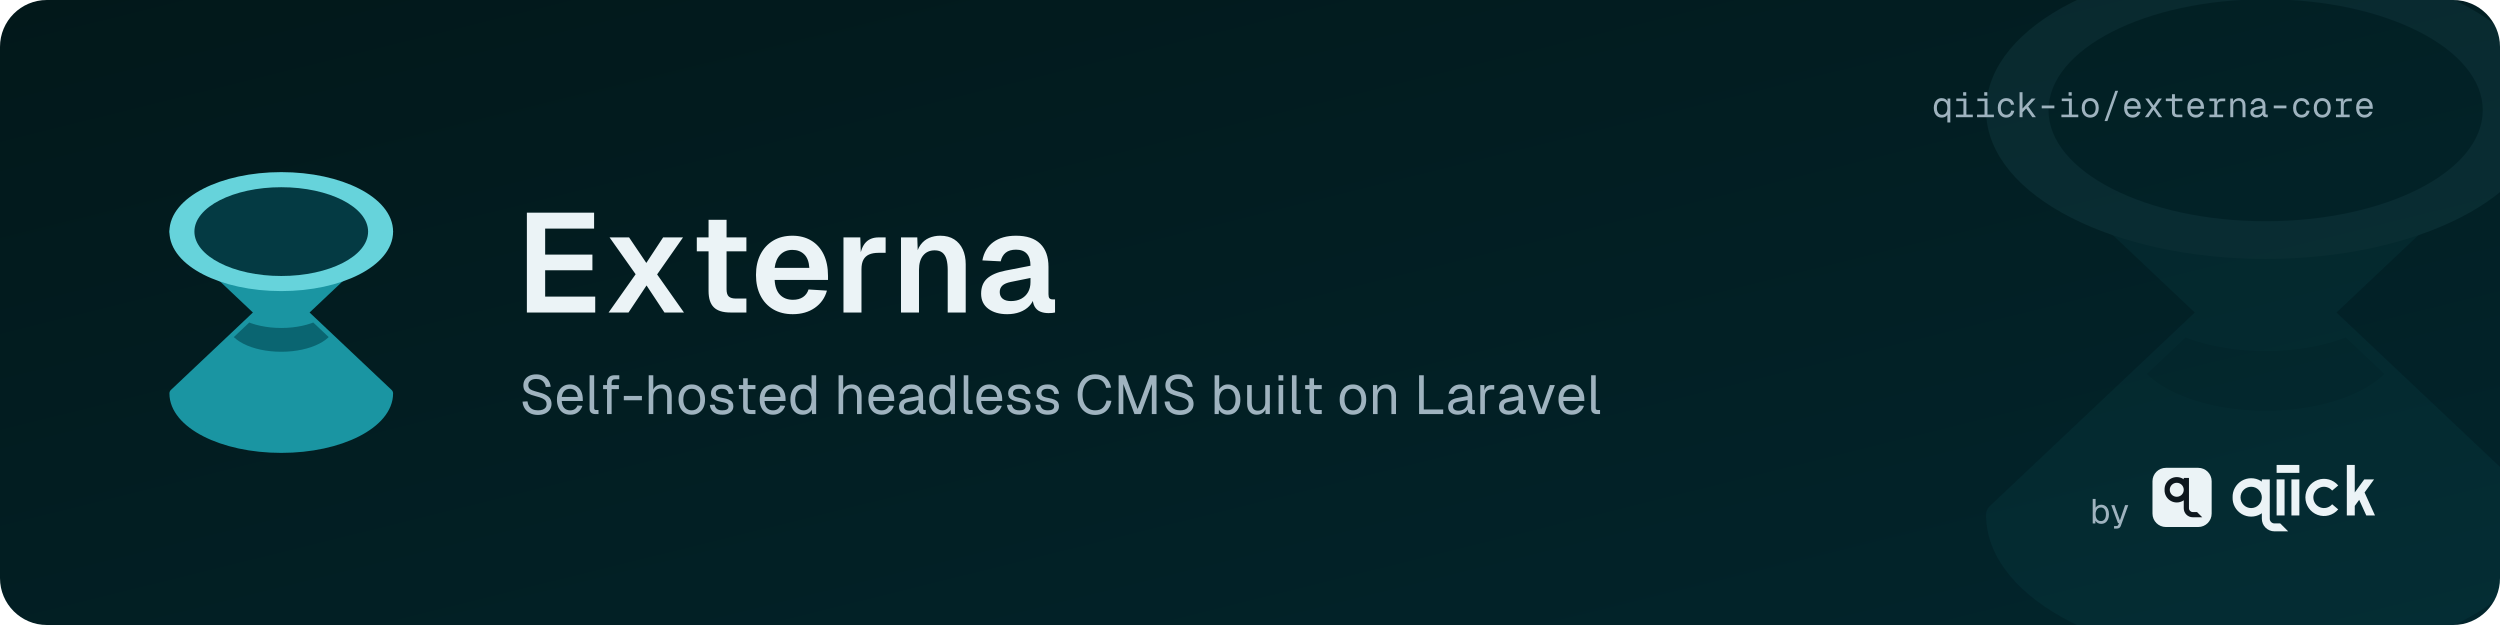
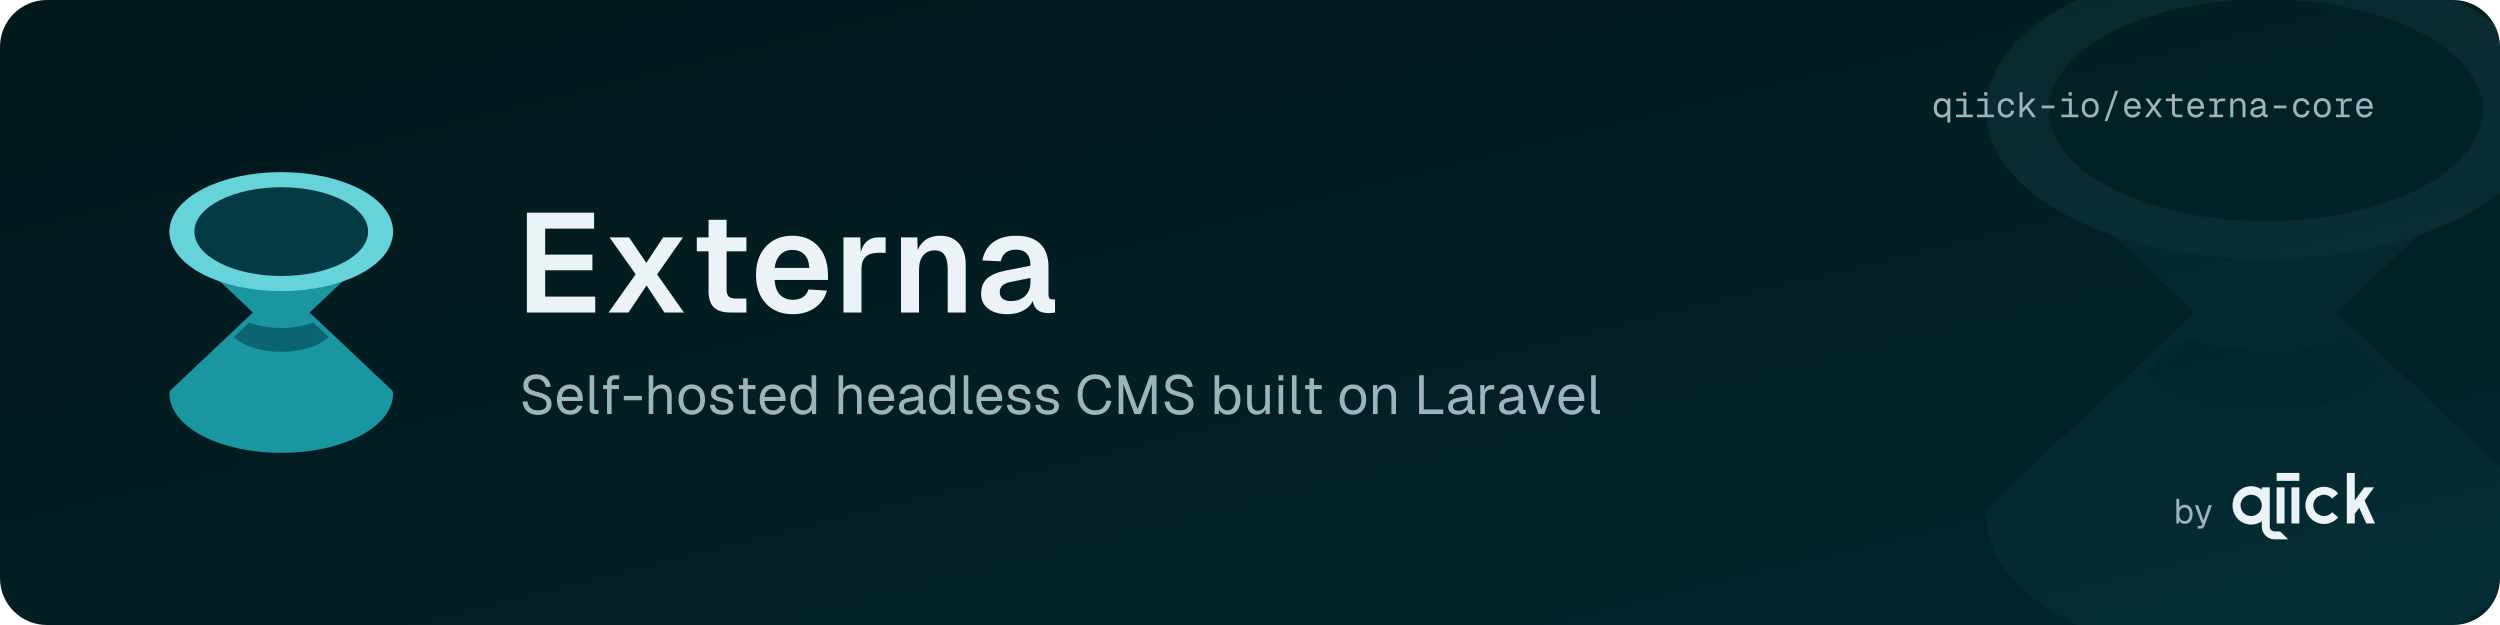
<svg xmlns="http://www.w3.org/2000/svg" width="1280" height="320" viewBox="0 0 1280 320" role="img" aria-label="Externa: Self-hosted headless CMS built on Laravel">
  <defs>
    <linearGradient id="bgexternacoredark" x1="0" y1="0" x2="1" y2="1">
      <stop offset="0" stop-color="#02181A" />
      <stop offset="1" stop-color="#02252C" />
    </linearGradient>
    <clipPath id="cexternacoredark">
      <rect width="1280" height="320" rx="24" />
    </clipPath>
  </defs>
  <g clip-path="url(#cexternacoredark)">
    <rect width="1280" height="320" fill="url(#bgexternacoredark)" />
    <g opacity="0.07">
      <g transform="translate(960 -40) scale(0.78125)">
        <g transform="translate(6.51 6.51) scale(0.9746)">
          <defs>
            <clipPath id="wexternadark3wexternacoredark">
              <path stroke-width="16" d="M76 120L220 256V256L76 392A180 92 0 0 0 436 392L292 256V256L436 120Z" />
            </clipPath>
          </defs>
          <path fill="#1A95A2" stroke="#1A95A2" stroke-width="16" stroke-linejoin="round" d="M76 120L220 256V256L76 392A180 92 0 0 0 436 392L292 256V256L436 120Z" />
          <g clip-path="url(#wexternadark3wexternacoredark)">
            <path fill="#0A6571" d="M166 236A90 46 0 0 0 346 236V276A90 46 0 0 1 166 276Z" />
          </g>
          <path fill="#66D3DB" stroke="#66D3DB" stroke-width="16" stroke-linejoin="round" d="M76 120A180 92 0 1 1 436 120A180 92 0 1 1 76 120Z" />
          <path fill="#043A43" d="M110 120A146 74.62 0 1 1 402 120A146 74.62 0 1 1 110 120Z" />
        </g>
      </g>
    </g>
    <g transform="translate(64 80) scale(0.3125)">
      <g transform="translate(6.51 6.51) scale(0.9746)">
        <defs>
          <clipPath id="wexternadark3mexternacoredark">
            <path stroke-width="16" d="M76 120L220 256V256L76 392A180 92 0 0 0 436 392L292 256V256L436 120Z" />
          </clipPath>
        </defs>
        <path fill="#1A95A2" stroke="#1A95A2" stroke-width="16" stroke-linejoin="round" d="M76 120L220 256V256L76 392A180 92 0 0 0 436 392L292 256V256L436 120Z" />
        <g clip-path="url(#wexternadark3mexternacoredark)">
          <path fill="#0A6571" d="M166 236A90 46 0 0 0 346 236V276A90 46 0 0 1 166 276Z" />
        </g>
        <path fill="#66D3DB" stroke="#66D3DB" stroke-width="16" stroke-linejoin="round" d="M76 120A180 92 0 1 1 436 120A180 92 0 1 1 76 120Z" />
        <path fill="#043A43" d="M110 120A146 74.62 0 1 1 402 120A146 74.62 0 1 1 110 120Z" />
      </g>
    </g>
    <path fill="#EBF3F6" d="M269.76 160.0V108.88H304.176V117.031H279.12V130.35H303.312V138.386H279.12V151.849H304.752V160.0ZM311.606 160.0 325.445 140.416 312.096 121.552H322.09L330.917 134.627L339.514 121.552H349.709L336.447 140.502L350.184 160.0H340.19L331.032 146.147L321.802 160.0ZM373.915 160.0Q368.184 160.0 365.484 157.35Q362.784 154.701 362.784 148.998V112.538H372V148.105Q372 150.813 373.167 151.835Q374.333 152.857 376.738 152.857H382.152V160.0ZM356.765 128.694V121.552H382.152V128.694ZM405.883 160.864Q400.138 160.864 395.911 158.387Q391.685 155.91 389.374 151.382Q387.062 146.853 387.062 140.776Q387.062 134.699 389.374 130.206Q391.685 125.714 395.868 123.201Q400.051 120.688 405.71 120.688Q411.197 120.688 415.315 123.143Q419.434 125.598 421.687 130.206Q423.941 134.814 423.941 141.28V143.339H396.624Q396.898 148.422 399.382 150.957Q401.866 153.491 405.998 153.491Q409.08 153.491 411.118 152.116Q413.155 150.741 413.976 148.206L423.394 148.797Q421.853 154.37 417.195 157.617Q412.536 160.864 405.883 160.864ZM396.624 137.147H414.379Q414.091 132.467 411.737 130.206Q409.382 127.946 405.71 127.946Q402.01 127.946 399.598 130.314Q397.186 132.683 396.624 137.147ZM431.861 160.0V121.552H440.472L440.818 132.237L440.069 132.05Q440.933 126.52 443.331 124.036Q445.728 121.552 449.875 121.552H453.447V129.443H449.861Q446.895 129.443 444.958 130.315Q443.021 131.186 442.049 133.022Q441.077 134.858 441.077 137.853V160.0ZM461.309 160.0V121.552H469.647L470.007 132.338L468.883 131.891Q469.488 127.874 471.274 125.418Q473.059 122.963 475.673 121.826Q478.287 120.688 481.383 120.688Q485.631 120.688 488.532 122.546Q491.434 124.403 492.939 127.679Q494.443 130.955 494.443 135.275V160.0H485.227V138.242Q485.227 135.002 484.601 132.762Q483.974 130.523 482.506 129.35Q481.037 128.176 478.56 128.176Q474.859 128.176 472.692 130.761Q470.525 133.346 470.525 138.242V160.0ZM515.683 160.864Q509.693 160.864 506.014 158.099Q502.334 155.334 502.334 150.381Q502.334 145.37 505.43 142.576Q508.526 139.782 514.819 138.544L527.606 136.053Q527.606 131.949 525.727 129.89Q523.848 127.83 520.205 127.83Q516.85 127.83 514.935 129.364Q513.019 130.898 512.357 133.806L502.982 133.331Q504.091 127.269 508.562 123.978Q513.034 120.688 520.205 120.688Q528.413 120.688 532.618 124.814Q536.823 128.939 536.823 136.643V150.654Q536.823 152.181 537.348 152.735Q537.874 153.29 538.954 153.29H540.178V160.0Q539.746 160.13 538.781 160.223Q537.816 160.317 536.837 160.317Q534.446 160.317 532.582 159.532Q530.717 158.747 529.68 156.868Q528.643 154.989 528.643 151.677L529.478 152.224Q528.859 154.758 526.973 156.724Q525.086 158.69 522.192 159.777Q519.298 160.864 515.683 160.864ZM517.584 154.154Q520.651 154.154 522.89 152.951Q525.13 151.749 526.368 149.567Q527.606 147.386 527.606 144.477V142.317L517.642 144.333Q514.589 144.938 513.228 146.212Q511.867 147.486 511.867 149.517Q511.867 151.72 513.358 152.937Q514.848 154.154 517.584 154.154Z" />
    <path fill="#9FB3BF" d="M275.408 212.448Q273.112 212.448 271.404 211.58Q269.696 210.712 268.702 209.186Q267.708 207.66 267.54 205.644L270.06 205.476Q270.256 206.96 270.928 207.996Q271.6 209.032 272.734 209.564Q273.868 210.096 275.464 210.096Q276.864 210.096 277.844 209.732Q278.824 209.368 279.342 208.668Q279.86 207.968 279.86 206.96Q279.86 206.036 279.426 205.322Q278.992 204.608 277.774 204.006Q276.556 203.404 274.176 202.816Q271.88 202.228 270.522 201.528Q269.164 200.828 268.562 199.82Q267.96 198.812 267.96 197.328Q267.96 195.648 268.758 194.374Q269.556 193.1 271.04 192.386Q272.524 191.672 274.568 191.672Q276.752 191.672 278.32 192.498Q279.888 193.324 280.812 194.752Q281.736 196.18 281.96 198.0L279.44 198.168Q279.272 196.964 278.67 196.026Q278.068 195.088 277.032 194.556Q275.996 194.024 274.512 194.024Q272.664 194.024 271.572 194.906Q270.48 195.788 270.48 197.216Q270.48 198.14 270.914 198.742Q271.348 199.344 272.468 199.806Q273.588 200.268 275.688 200.8Q278.18 201.416 279.65 202.27Q281.12 203.124 281.75 204.244Q282.38 205.364 282.38 206.792Q282.38 208.528 281.484 209.802Q280.588 211.076 279.02 211.762Q277.452 212.448 275.408 212.448ZM291.956 212.336Q289.856 212.336 288.33 211.384Q286.804 210.432 285.978 208.682Q285.152 206.932 285.152 204.58Q285.152 202.228 285.978 200.492Q286.804 198.756 288.302 197.79Q289.8 196.824 291.844 196.824Q293.776 196.824 295.26 197.734Q296.744 198.644 297.57 200.38Q298.396 202.116 298.396 204.608V205.308H287.616Q287.756 207.688 288.89 208.892Q290.024 210.096 291.956 210.096Q293.412 210.096 294.35 209.41Q295.288 208.724 295.652 207.604L298.172 207.8Q297.584 209.788 295.946 211.062Q294.308 212.336 291.956 212.336ZM287.616 203.236H295.82Q295.652 201.08 294.574 200.072Q293.496 199.064 291.844 199.064Q290.136 199.064 289.03 200.114Q287.924 201.164 287.616 203.236ZM304.78 212.0Q303.492 212.0 302.68 211.328Q301.868 210.656 301.868 209.2V192.12H304.22V209.004Q304.22 209.452 304.458 209.69Q304.696 209.928 305.144 209.928H306.432V212.0ZM310.8 212.0V195.816Q310.8 194.164 311.752 193.142Q312.704 192.12 314.72 192.12H317.072V194.192H314.888Q314.02 194.192 313.586 194.668Q313.152 195.144 313.152 195.984V212.0ZM308.784 199.232V197.16H316.876V199.232ZM319.396 204.944V202.732H328.664V204.944ZM332.136 212.0V192.12H334.488V200.436L334.208 200.38Q334.488 199.148 335.16 198.364Q335.832 197.58 336.812 197.202Q337.792 196.824 338.968 196.824Q340.564 196.824 341.67 197.538Q342.776 198.252 343.35 199.526Q343.924 200.8 343.924 202.452V212.0H341.572V203.124Q341.572 200.968 340.802 199.932Q340.032 198.896 338.464 198.896Q336.672 198.896 335.58 199.988Q334.488 201.08 334.488 203.152V212.0ZM354.2 212.336Q352.156 212.336 350.616 211.384Q349.076 210.432 348.236 208.682Q347.396 206.932 347.396 204.58Q347.396 202.2 348.236 200.464Q349.076 198.728 350.616 197.776Q352.156 196.824 354.2 196.824Q356.244 196.824 357.77 197.776Q359.296 198.728 360.136 200.464Q360.976 202.2 360.976 204.58Q360.976 206.932 360.136 208.682Q359.296 210.432 357.77 211.384Q356.244 212.336 354.2 212.336ZM354.2 210.096Q356.244 210.096 357.378 208.626Q358.512 207.156 358.512 204.58Q358.512 202.004 357.378 200.534Q356.244 199.064 354.2 199.064Q352.156 199.064 351.008 200.534Q349.86 202.004 349.86 204.58Q349.86 207.156 351.008 208.626Q352.156 210.096 354.2 210.096ZM369.852 212.336Q367.808 212.336 366.422 211.692Q365.036 211.048 364.294 209.914Q363.552 208.78 363.44 207.324L365.904 207.156Q366.128 208.5 367.01 209.298Q367.892 210.096 369.852 210.096Q371.364 210.096 372.19 209.606Q373.016 209.116 373.016 208.024Q373.016 207.436 372.75 207.044Q372.484 206.652 371.7 206.358Q370.916 206.064 369.404 205.784Q367.332 205.392 366.156 204.804Q364.98 204.216 364.504 203.376Q364.028 202.536 364.028 201.36Q364.028 199.372 365.498 198.098Q366.968 196.824 369.656 196.824Q371.616 196.824 372.862 197.51Q374.108 198.196 374.752 199.288Q375.396 200.38 375.536 201.584L373.072 201.752Q373.016 201.052 372.652 200.436Q372.288 199.82 371.56 199.442Q370.832 199.064 369.6 199.064Q368.004 199.064 367.248 199.68Q366.492 200.296 366.492 201.248Q366.492 201.976 366.786 202.438Q367.08 202.9 367.822 203.194Q368.564 203.488 369.852 203.712Q372.036 204.076 373.268 204.636Q374.5 205.196 374.99 206.022Q375.48 206.848 375.48 208.024Q375.48 210.068 373.898 211.202Q372.316 212.336 369.852 212.336ZM384.44 212.0Q382.424 212.0 381.458 211.076Q380.492 210.152 380.492 208.192V193.688H382.844V208.136Q382.844 209.144 383.292 209.536Q383.74 209.928 384.664 209.928H386.792V212.0ZM378.308 199.232V197.16H386.792V199.232ZM395.78 212.336Q393.68 212.336 392.154 211.384Q390.628 210.432 389.802 208.682Q388.976 206.932 388.976 204.58Q388.976 202.228 389.802 200.492Q390.628 198.756 392.126 197.79Q393.624 196.824 395.668 196.824Q397.6 196.824 399.084 197.734Q400.568 198.644 401.394 200.38Q402.22 202.116 402.22 204.608V205.308H391.44Q391.58 207.688 392.714 208.892Q393.848 210.096 395.78 210.096Q397.236 210.096 398.174 209.41Q399.112 208.724 399.476 207.604L401.996 207.8Q401.408 209.788 399.77 211.062Q398.132 212.336 395.78 212.336ZM391.44 203.236H399.644Q399.476 201.08 398.398 200.072Q397.32 199.064 395.668 199.064Q393.96 199.064 392.854 200.114Q391.748 201.164 391.44 203.236ZM410.956 212.336Q409.024 212.336 407.61 211.384Q406.196 210.432 405.44 208.696Q404.684 206.96 404.684 204.58Q404.684 202.2 405.44 200.464Q406.196 198.728 407.61 197.776Q409.024 196.824 410.956 196.824Q412.44 196.824 413.672 197.454Q414.904 198.084 415.52 199.232V192.12H417.872V212.0H415.744L415.66 209.76Q415.044 210.964 413.784 211.65Q412.524 212.336 410.956 212.336ZM411.432 210.096Q412.748 210.096 413.658 209.424Q414.568 208.752 415.044 207.506Q415.52 206.26 415.52 204.58Q415.52 202.844 415.044 201.612Q414.568 200.38 413.658 199.722Q412.748 199.064 411.432 199.064Q409.472 199.064 408.31 200.534Q407.148 202.004 407.148 204.58Q407.148 207.128 408.31 208.612Q409.472 210.096 411.432 210.096ZM429.352 212.0V192.12H431.704V200.436L431.424 200.38Q431.704 199.148 432.376 198.364Q433.048 197.58 434.028 197.202Q435.008 196.824 436.184 196.824Q437.78 196.824 438.886 197.538Q439.992 198.252 440.566 199.526Q441.14 200.8 441.14 202.452V212.0H438.788V203.124Q438.788 200.968 438.018 199.932Q437.248 198.896 435.68 198.896Q433.888 198.896 432.796 199.988Q431.704 201.08 431.704 203.152V212.0ZM451.416 212.336Q449.316 212.336 447.79 211.384Q446.264 210.432 445.438 208.682Q444.612 206.932 444.612 204.58Q444.612 202.228 445.438 200.492Q446.264 198.756 447.762 197.79Q449.26 196.824 451.304 196.824Q453.236 196.824 454.72 197.734Q456.204 198.644 457.03 200.38Q457.856 202.116 457.856 204.608V205.308H447.076Q447.216 207.688 448.35 208.892Q449.484 210.096 451.416 210.096Q452.872 210.096 453.81 209.41Q454.748 208.724 455.112 207.604L457.632 207.8Q457.044 209.788 455.406 211.062Q453.768 212.336 451.416 212.336ZM447.076 203.236H455.28Q455.112 201.08 454.034 200.072Q452.956 199.064 451.304 199.064Q449.596 199.064 448.49 200.114Q447.384 201.164 447.076 203.236ZM465.332 212.336Q463.036 212.336 461.678 211.272Q460.32 210.208 460.32 208.304Q460.32 206.4 461.44 205.308Q462.56 204.216 464.996 203.768L470.26 202.788Q470.26 200.912 469.378 199.988Q468.496 199.064 466.732 199.064Q465.192 199.064 464.296 199.75Q463.4 200.436 463.064 201.724L460.572 201.528Q460.992 199.428 462.602 198.126Q464.212 196.824 466.732 196.824Q469.588 196.824 471.1 198.434Q472.612 200.044 472.612 202.872V209.004Q472.612 209.508 472.794 209.718Q472.976 209.928 473.396 209.928H473.984V212.0Q473.872 212.028 473.62 212.042Q473.368 212.056 473.088 212.056Q472.08 212.056 471.45 211.734Q470.82 211.412 470.54 210.726Q470.26 210.04 470.26 208.92L470.54 208.976Q470.344 209.928 469.588 210.698Q468.832 211.468 467.712 211.902Q466.592 212.336 465.332 212.336ZM465.556 210.264Q467.04 210.264 468.09 209.69Q469.14 209.116 469.7 208.122Q470.26 207.128 470.26 205.896V204.832L465.444 205.728Q463.932 206.008 463.358 206.582Q462.784 207.156 462.784 208.08Q462.784 209.116 463.526 209.69Q464.268 210.264 465.556 210.264ZM482.02 212.336Q480.088 212.336 478.674 211.384Q477.26 210.432 476.504 208.696Q475.748 206.96 475.748 204.58Q475.748 202.2 476.504 200.464Q477.26 198.728 478.674 197.776Q480.088 196.824 482.02 196.824Q483.504 196.824 484.736 197.454Q485.968 198.084 486.584 199.232V192.12H488.936V212.0H486.808L486.724 209.76Q486.108 210.964 484.848 211.65Q483.588 212.336 482.02 212.336ZM482.496 210.096Q483.812 210.096 484.722 209.424Q485.632 208.752 486.108 207.506Q486.584 206.26 486.584 204.58Q486.584 202.844 486.108 201.612Q485.632 200.38 484.722 199.722Q483.812 199.064 482.496 199.064Q480.536 199.064 479.374 200.534Q478.212 202.004 478.212 204.58Q478.212 207.128 479.374 208.612Q480.536 210.096 482.496 210.096ZM496.328 212.0Q495.04 212.0 494.228 211.328Q493.416 210.656 493.416 209.2V192.12H495.768V209.004Q495.768 209.452 496.006 209.69Q496.244 209.928 496.692 209.928H497.98V212.0ZM506.688 212.336Q504.588 212.336 503.062 211.384Q501.536 210.432 500.71 208.682Q499.884 206.932 499.884 204.58Q499.884 202.228 500.71 200.492Q501.536 198.756 503.034 197.79Q504.532 196.824 506.576 196.824Q508.508 196.824 509.992 197.734Q511.476 198.644 512.302 200.38Q513.128 202.116 513.128 204.608V205.308H502.348Q502.488 207.688 503.622 208.892Q504.756 210.096 506.688 210.096Q508.144 210.096 509.082 209.41Q510.02 208.724 510.384 207.604L512.904 207.8Q512.316 209.788 510.678 211.062Q509.04 212.336 506.688 212.336ZM502.348 203.236H510.552Q510.384 201.08 509.306 200.072Q508.228 199.064 506.576 199.064Q504.868 199.064 503.762 200.114Q502.656 201.164 502.348 203.236ZM522.004 212.336Q519.96 212.336 518.574 211.692Q517.188 211.048 516.446 209.914Q515.704 208.78 515.592 207.324L518.056 207.156Q518.28 208.5 519.162 209.298Q520.044 210.096 522.004 210.096Q523.516 210.096 524.342 209.606Q525.168 209.116 525.168 208.024Q525.168 207.436 524.902 207.044Q524.636 206.652 523.852 206.358Q523.068 206.064 521.556 205.784Q519.484 205.392 518.308 204.804Q517.132 204.216 516.656 203.376Q516.18 202.536 516.18 201.36Q516.18 199.372 517.65 198.098Q519.12 196.824 521.808 196.824Q523.768 196.824 525.014 197.51Q526.26 198.196 526.904 199.288Q527.548 200.38 527.688 201.584L525.224 201.752Q525.168 201.052 524.804 200.436Q524.44 199.82 523.712 199.442Q522.984 199.064 521.752 199.064Q520.156 199.064 519.4 199.68Q518.644 200.296 518.644 201.248Q518.644 201.976 518.938 202.438Q519.232 202.9 519.974 203.194Q520.716 203.488 522.004 203.712Q524.188 204.076 525.42 204.636Q526.652 205.196 527.142 206.022Q527.632 206.848 527.632 208.024Q527.632 210.068 526.05 211.202Q524.468 212.336 522.004 212.336ZM536.564 212.336Q534.52 212.336 533.134 211.692Q531.748 211.048 531.006 209.914Q530.264 208.78 530.152 207.324L532.616 207.156Q532.84 208.5 533.722 209.298Q534.604 210.096 536.564 210.096Q538.076 210.096 538.902 209.606Q539.728 209.116 539.728 208.024Q539.728 207.436 539.462 207.044Q539.196 206.652 538.412 206.358Q537.628 206.064 536.116 205.784Q534.044 205.392 532.868 204.804Q531.692 204.216 531.216 203.376Q530.74 202.536 530.74 201.36Q530.74 199.372 532.21 198.098Q533.68 196.824 536.368 196.824Q538.328 196.824 539.574 197.51Q540.82 198.196 541.464 199.288Q542.108 200.38 542.248 201.584L539.784 201.752Q539.728 201.052 539.364 200.436Q539 199.82 538.272 199.442Q537.544 199.064 536.312 199.064Q534.716 199.064 533.96 199.68Q533.204 200.296 533.204 201.248Q533.204 201.976 533.498 202.438Q533.792 202.9 534.534 203.194Q535.276 203.488 536.564 203.712Q538.748 204.076 539.98 204.636Q541.212 205.196 541.702 206.022Q542.192 206.848 542.192 208.024Q542.192 210.068 540.61 211.202Q539.028 212.336 536.564 212.336ZM560.672 212.448Q558.012 212.448 555.996 211.202Q553.98 209.956 552.86 207.632Q551.74 205.308 551.74 202.088Q551.74 198.868 552.86 196.53Q553.98 194.192 555.996 192.932Q558.012 191.672 560.672 191.672Q564.284 191.672 566.272 193.492Q568.26 195.312 568.876 198.448L566.328 198.616Q565.908 196.488 564.536 195.256Q563.164 194.024 560.672 194.024Q558.768 194.024 557.326 194.99Q555.884 195.956 555.072 197.762Q554.26 199.568 554.26 202.088Q554.26 204.608 555.072 206.4Q555.884 208.192 557.326 209.144Q558.768 210.096 560.672 210.096Q563.276 210.096 564.704 208.738Q566.132 207.38 566.496 205.056L569.044 205.224Q568.68 207.38 567.616 209.004Q566.552 210.628 564.802 211.538Q563.052 212.448 560.672 212.448ZM572.74 212.0V192.12H576.1L582.456 209.368L588.784 192.12H592.144V212.0H589.736V196.6L584.052 212.0H580.832L575.148 196.6V212.0ZM604.128 212.448Q601.832 212.448 600.124 211.58Q598.416 210.712 597.422 209.186Q596.428 207.66 596.26 205.644L598.78 205.476Q598.976 206.96 599.648 207.996Q600.32 209.032 601.454 209.564Q602.588 210.096 604.184 210.096Q605.584 210.096 606.564 209.732Q607.544 209.368 608.062 208.668Q608.58 207.968 608.58 206.96Q608.58 206.036 608.146 205.322Q607.712 204.608 606.494 204.006Q605.276 203.404 602.896 202.816Q600.6 202.228 599.242 201.528Q597.884 200.828 597.282 199.82Q596.68 198.812 596.68 197.328Q596.68 195.648 597.478 194.374Q598.276 193.1 599.76 192.386Q601.244 191.672 603.288 191.672Q605.472 191.672 607.04 192.498Q608.608 193.324 609.532 194.752Q610.456 196.18 610.68 198.0L608.16 198.168Q607.992 196.964 607.39 196.026Q606.788 195.088 605.752 194.556Q604.716 194.024 603.232 194.024Q601.384 194.024 600.292 194.906Q599.2 195.788 599.2 197.216Q599.2 198.14 599.634 198.742Q600.068 199.344 601.188 199.806Q602.308 200.268 604.408 200.8Q606.9 201.416 608.37 202.27Q609.84 203.124 610.47 204.244Q611.1 205.364 611.1 206.792Q611.1 208.528 610.204 209.802Q609.308 211.076 607.74 211.762Q606.172 212.448 604.128 212.448ZM628.684 212.336Q627.144 212.336 625.94 211.65Q624.736 210.964 624.092 209.76L624.008 212.0H621.88V192.12H624.232V199.232Q624.792 198.308 625.968 197.566Q627.144 196.824 628.684 196.824Q630.644 196.824 632.072 197.776Q633.5 198.728 634.284 200.464Q635.068 202.2 635.068 204.58Q635.068 206.96 634.284 208.696Q633.5 210.432 632.072 211.384Q630.644 212.336 628.684 212.336ZM628.544 210.096Q630.42 210.096 631.512 208.612Q632.604 207.128 632.604 204.58Q632.604 202.004 631.512 200.534Q630.42 199.064 628.6 199.064Q627.228 199.064 626.248 199.722Q625.268 200.38 624.75 201.612Q624.232 202.844 624.232 204.58Q624.232 206.26 624.75 207.506Q625.268 208.752 626.234 209.424Q627.2 210.096 628.544 210.096ZM643.412 212.336Q641.2 212.336 639.87 210.838Q638.54 209.34 638.54 206.708V197.16H640.892V206.064Q640.892 208.22 641.662 209.242Q642.432 210.264 644.028 210.264Q645.792 210.264 646.8 209.13Q647.808 207.996 647.808 206.008V197.16H650.16V212.0H647.92V208.332L648.284 208.528Q647.836 210.348 646.576 211.342Q645.316 212.336 643.412 212.336ZM654.64 212.0V197.16H656.992V212.0ZM654.584 194.836V192.092H657.048V194.836ZM664.384 212.0Q663.096 212.0 662.284 211.328Q661.472 210.656 661.472 209.2V192.12H663.824V209.004Q663.824 209.452 664.062 209.69Q664.3 209.928 664.748 209.928H666.036V212.0ZM674.38 212.0Q672.364 212.0 671.398 211.076Q670.432 210.152 670.432 208.192V193.688H672.784V208.136Q672.784 209.144 673.232 209.536Q673.68 209.928 674.604 209.928H676.732V212.0ZM668.248 199.232V197.16H676.732V199.232ZM692.72 212.336Q690.676 212.336 689.136 211.384Q687.596 210.432 686.756 208.682Q685.916 206.932 685.916 204.58Q685.916 202.2 686.756 200.464Q687.596 198.728 689.136 197.776Q690.676 196.824 692.72 196.824Q694.764 196.824 696.29 197.776Q697.816 198.728 698.656 200.464Q699.496 202.2 699.496 204.58Q699.496 206.932 698.656 208.682Q697.816 210.432 696.29 211.384Q694.764 212.336 692.72 212.336ZM692.72 210.096Q694.764 210.096 695.898 208.626Q697.032 207.156 697.032 204.58Q697.032 202.004 695.898 200.534Q694.764 199.064 692.72 199.064Q690.676 199.064 689.528 200.534Q688.38 202.004 688.38 204.58Q688.38 207.156 689.528 208.626Q690.676 210.096 692.72 210.096ZM702.968 212.0V197.16H705.124L705.208 200.94L704.928 200.688Q705.208 199.372 705.908 198.518Q706.608 197.664 707.602 197.244Q708.596 196.824 709.744 196.824Q711.452 196.824 712.558 197.58Q713.664 198.336 714.21 199.61Q714.756 200.884 714.756 202.452V212.0H712.404V203.124Q712.404 201.752 712.082 200.814Q711.76 199.876 711.06 199.386Q710.36 198.896 709.24 198.896Q707.532 198.896 706.426 199.974Q705.32 201.052 705.32 203.124V212.0ZM726.572 212.0V192.12H728.98V210.88L727.776 209.648H738.92V212.0ZM746.48 212.336Q744.184 212.336 742.826 211.272Q741.468 210.208 741.468 208.304Q741.468 206.4 742.588 205.308Q743.708 204.216 746.144 203.768L751.408 202.788Q751.408 200.912 750.526 199.988Q749.644 199.064 747.88 199.064Q746.34 199.064 745.444 199.75Q744.548 200.436 744.212 201.724L741.72 201.528Q742.14 199.428 743.75 198.126Q745.36 196.824 747.88 196.824Q750.736 196.824 752.248 198.434Q753.76 200.044 753.76 202.872V209.004Q753.76 209.508 753.942 209.718Q754.124 209.928 754.544 209.928H755.132V212.0Q755.02 212.028 754.768 212.042Q754.516 212.056 754.236 212.056Q753.228 212.056 752.598 211.734Q751.968 211.412 751.688 210.726Q751.408 210.04 751.408 208.92L751.688 208.976Q751.492 209.928 750.736 210.698Q749.98 211.468 748.86 211.902Q747.74 212.336 746.48 212.336ZM746.704 210.264Q748.188 210.264 749.238 209.69Q750.288 209.116 750.848 208.122Q751.408 207.128 751.408 205.896V204.832L746.592 205.728Q745.08 206.008 744.506 206.582Q743.932 207.156 743.932 208.08Q743.932 209.116 744.674 209.69Q745.416 210.264 746.704 210.264ZM757.904 212.0V197.16H759.976L760.088 200.912L759.864 200.828Q760.144 198.924 761.082 198.042Q762.02 197.16 763.588 197.16H765.044V199.4H763.616Q762.496 199.4 761.754 199.806Q761.012 200.212 760.634 201.01Q760.256 201.808 760.256 203.04V212.0ZM772.52 212.336Q770.224 212.336 768.866 211.272Q767.508 210.208 767.508 208.304Q767.508 206.4 768.628 205.308Q769.748 204.216 772.184 203.768L777.448 202.788Q777.448 200.912 776.566 199.988Q775.684 199.064 773.92 199.064Q772.38 199.064 771.484 199.75Q770.588 200.436 770.252 201.724L767.76 201.528Q768.18 199.428 769.79 198.126Q771.4 196.824 773.92 196.824Q776.776 196.824 778.288 198.434Q779.8 200.044 779.8 202.872V209.004Q779.8 209.508 779.982 209.718Q780.164 209.928 780.584 209.928H781.172V212.0Q781.06 212.028 780.808 212.042Q780.556 212.056 780.276 212.056Q779.268 212.056 778.638 211.734Q778.008 211.412 777.728 210.726Q777.448 210.04 777.448 208.92L777.728 208.976Q777.532 209.928 776.776 210.698Q776.02 211.468 774.9 211.902Q773.78 212.336 772.52 212.336ZM772.744 210.264Q774.228 210.264 775.278 209.69Q776.328 209.116 776.888 208.122Q777.448 207.128 777.448 205.896V204.832L772.632 205.728Q771.12 206.008 770.546 206.582Q769.972 207.156 769.972 208.08Q769.972 209.116 770.714 209.69Q771.456 210.264 772.744 210.264ZM787.724 212.0 782.32 197.16H784.896L789.208 209.592L793.52 197.16H796.096L790.692 212.0ZM804.748 212.336Q802.648 212.336 801.122 211.384Q799.596 210.432 798.77 208.682Q797.944 206.932 797.944 204.58Q797.944 202.228 798.77 200.492Q799.596 198.756 801.094 197.79Q802.592 196.824 804.636 196.824Q806.568 196.824 808.052 197.734Q809.536 198.644 810.362 200.38Q811.188 202.116 811.188 204.608V205.308H800.408Q800.548 207.688 801.682 208.892Q802.816 210.096 804.748 210.096Q806.204 210.096 807.142 209.41Q808.08 208.724 808.444 207.604L810.964 207.8Q810.376 209.788 808.738 211.062Q807.1 212.336 804.748 212.336ZM800.408 203.236H808.612Q808.444 201.08 807.366 200.072Q806.288 199.064 804.636 199.064Q802.928 199.064 801.822 200.114Q800.716 201.164 800.408 203.236ZM817.572 212.0Q816.284 212.0 815.472 211.328Q814.66 210.656 814.66 209.2V192.12H817.012V209.004Q817.012 209.452 817.25 209.69Q817.488 209.928 817.936 209.928H819.224V212.0Z" />
    <path fill="#9FB3BF" d="M998.56 62.7H997.048V57.948L997.264 58.2Q997.102 58.812 996.661 59.262Q996.22 59.712 995.581 59.964Q994.942 60.216 994.204 60.216Q992.782 60.216 991.873 59.514Q990.964 58.812 990.532 57.678Q990.1 56.544 990.1 55.23Q990.1 53.916 990.532 52.782Q990.964 51.648 991.873 50.946Q992.782 50.244 994.204 50.244Q995.32 50.244 996.157 50.82Q996.994 51.396 997.336 52.512L997.12 52.62L997.156 50.46H998.56ZM994.348 58.776Q995.194 58.776 995.797 58.38Q996.4 57.984 996.724 57.192Q997.048 56.4 997.048 55.23Q997.048 54.06 996.715 53.268Q996.382 52.476 995.779 52.08Q995.176 51.684 994.348 51.684Q993.106 51.684 992.395 52.62Q991.684 53.556 991.684 55.23Q991.684 56.904 992.395 57.84Q993.106 58.776 994.348 58.776ZM1001.44 60.0V58.668H1005.274V51.054L1006.012 51.792H1001.62V50.46H1006.786V58.668H1010.08V60.0H1006.786H1005.274ZM1005.13 48.966V47.202H1006.714V48.966ZM1012.24 60.0V58.668H1016.074V51.054L1016.812 51.792H1012.42V50.46H1017.586V58.668H1020.88V60.0H1017.586H1016.074ZM1015.93 48.966V47.202H1017.514V48.966ZM1027.252 60.216Q1025.92 60.216 1024.93 59.604Q1023.94 58.992 1023.4 57.867Q1022.86 56.742 1022.86 55.23Q1022.86 53.718 1023.4 52.602Q1023.94 51.486 1024.93 50.865Q1025.92 50.244 1027.252 50.244Q1028.314 50.244 1029.142 50.631Q1029.97 51.018 1030.51 51.756Q1031.05 52.494 1031.248 53.556L1029.664 53.664Q1029.448 52.71 1028.809 52.197Q1028.17 51.684 1027.252 51.684Q1025.938 51.684 1025.191 52.629Q1024.444 53.574 1024.444 55.23Q1024.444 56.886 1025.191 57.831Q1025.938 58.776 1027.252 58.776Q1028.17 58.776 1028.845 58.236Q1029.52 57.696 1029.736 56.616L1031.32 56.724Q1031.122 57.786 1030.564 58.569Q1030.006 59.352 1029.16 59.784Q1028.314 60.216 1027.252 60.216ZM1034.02 60.0V47.22H1035.532V55.59L1040.176 50.46H1042.192L1038.43 54.51L1042.372 60.0H1040.536L1037.404 55.536L1035.532 57.516V60.0ZM1045.36 55.464V54.042H1051.84V55.464ZM1055.44 60.0V58.668H1059.274V51.054L1060.012 51.792H1055.62V50.46H1060.786V58.668H1064.08V60.0H1060.786H1059.274ZM1059.13 48.966V47.202H1060.714V48.966ZM1070.2 60.216Q1068.886 60.216 1067.905 59.604Q1066.924 58.992 1066.384 57.867Q1065.844 56.742 1065.844 55.23Q1065.844 53.7 1066.384 52.584Q1066.924 51.468 1067.905 50.856Q1068.886 50.244 1070.2 50.244Q1071.514 50.244 1072.495 50.856Q1073.476 51.468 1074.016 52.584Q1074.556 53.7 1074.556 55.23Q1074.556 56.742 1074.016 57.867Q1073.476 58.992 1072.495 59.604Q1071.514 60.216 1070.2 60.216ZM1070.2 58.776Q1071.514 58.776 1072.243 57.831Q1072.972 56.886 1072.972 55.23Q1072.972 53.574 1072.243 52.629Q1071.514 51.684 1070.2 51.684Q1068.886 51.684 1068.157 52.629Q1067.428 53.574 1067.428 55.23Q1067.428 56.886 1068.157 57.831Q1068.886 58.776 1070.2 58.776ZM1077.544 61.98 1083.016 46.5H1084.456L1078.984 61.98ZM1091.908 60.216Q1090.558 60.216 1089.577 59.604Q1088.596 58.992 1088.065 57.867Q1087.534 56.742 1087.534 55.23Q1087.534 53.718 1088.065 52.602Q1088.596 51.486 1089.559 50.865Q1090.522 50.244 1091.836 50.244Q1093.078 50.244 1094.032 50.829Q1094.986 51.414 1095.526 52.53Q1096.066 53.646 1096.066 55.248V55.698H1089.118Q1089.208 57.228 1089.937 58.002Q1090.666 58.776 1091.908 58.776Q1092.844 58.776 1093.447 58.335Q1094.05 57.894 1094.284 57.174L1095.904 57.3Q1095.526 58.578 1094.473 59.397Q1093.42 60.216 1091.908 60.216ZM1089.118 54.366H1094.41Q1094.302 52.98 1093.6 52.332Q1092.898 51.684 1091.836 51.684Q1090.738 51.684 1090.027 52.359Q1089.316 53.034 1089.118 54.366ZM1098.172 60.0 1101.682 55.104 1098.352 50.46H1100.116L1102.618 54.06L1105.066 50.46H1106.866L1103.554 55.14L1107.028 60.0H1105.264L1102.618 56.148L1099.972 60.0ZM1114.804 60.0Q1113.418 60.0 1112.734 59.352Q1112.05 58.704 1112.05 57.372V48.228H1113.562V57.372Q1113.562 58.038 1113.868 58.353Q1114.174 58.668 1114.804 58.668H1117.36V60.0ZM1108.9 51.792V50.46H1117.36V51.792ZM1124.308 60.216Q1122.958 60.216 1121.977 59.604Q1120.996 58.992 1120.465 57.867Q1119.934 56.742 1119.934 55.23Q1119.934 53.718 1120.465 52.602Q1120.996 51.486 1121.959 50.865Q1122.922 50.244 1124.236 50.244Q1125.478 50.244 1126.432 50.829Q1127.386 51.414 1127.926 52.53Q1128.466 53.646 1128.466 55.248V55.698H1121.518Q1121.608 57.228 1122.337 58.002Q1123.066 58.776 1124.308 58.776Q1125.244 58.776 1125.847 58.335Q1126.45 57.894 1126.684 57.174L1128.304 57.3Q1127.926 58.578 1126.873 59.397Q1125.82 60.216 1124.308 60.216ZM1121.518 54.366H1126.81Q1126.702 52.98 1126.0 52.332Q1125.298 51.684 1124.236 51.684Q1123.138 51.684 1122.427 52.359Q1121.716 53.034 1121.518 54.366ZM1131.22 60.0V58.668H1134.442L1133.704 59.388V51.054L1134.442 51.792H1131.22V50.46H1134.964L1135.108 53.016L1134.964 52.908Q1135.108 51.666 1135.72 51.063Q1136.332 50.46 1137.358 50.46H1139.32V51.828H1137.376Q1136.674 51.828 1136.197 52.107Q1135.72 52.386 1135.468 52.917Q1135.216 53.448 1135.216 54.24V59.388L1134.496 58.668H1138.24V60.0ZM1141.912 60.0V50.46H1143.298L1143.352 52.89L1143.172 52.728Q1143.352 51.882 1143.829 51.333Q1144.306 50.784 1144.972 50.514Q1145.638 50.244 1146.376 50.244Q1147.474 50.244 1148.203 50.73Q1148.932 51.216 1149.31 52.035Q1149.688 52.854 1149.688 53.862V60.0H1148.176V54.294Q1148.176 52.962 1147.654 52.269Q1147.132 51.576 1146.052 51.576Q1145.314 51.576 1144.72 51.891Q1144.126 52.206 1143.775 52.809Q1143.424 53.412 1143.424 54.294V60.0ZM1155.34 60.216Q1154.44 60.216 1153.72 59.892Q1153.0 59.568 1152.586 58.983Q1152.172 58.398 1152.172 57.624Q1152.172 56.4 1152.901 55.725Q1153.63 55.05 1155.196 54.744L1158.4 54.096Q1158.4 52.872 1157.851 52.278Q1157.302 51.684 1156.276 51.684Q1155.286 51.684 1154.728 52.125Q1154.17 52.566 1153.954 53.394L1152.352 53.268Q1152.622 51.918 1153.639 51.081Q1154.656 50.244 1156.276 50.244Q1158.004 50.244 1158.958 51.279Q1159.912 52.314 1159.912 54.132V58.092Q1159.912 58.416 1160.056 58.542Q1160.2 58.668 1160.488 58.668H1161.1V60.0Q1160.992 60.018 1160.758 60.027Q1160.524 60.036 1160.308 60.036Q1159.696 60.036 1159.273 59.838Q1158.85 59.64 1158.634 59.199Q1158.418 58.758 1158.4 58.056H1158.688Q1158.562 58.668 1158.085 59.163Q1157.608 59.658 1156.888 59.937Q1156.168 60.216 1155.34 60.216ZM1155.484 58.884Q1156.456 58.884 1157.104 58.551Q1157.752 58.218 1158.076 57.615Q1158.4 57.012 1158.4 56.22V55.392L1155.484 55.968Q1154.512 56.148 1154.134 56.517Q1153.756 56.886 1153.756 57.48Q1153.756 58.146 1154.215 58.515Q1154.674 58.884 1155.484 58.884ZM1164.16 55.464V54.042H1170.64V55.464ZM1178.452 60.216Q1177.12 60.216 1176.13 59.604Q1175.14 58.992 1174.6 57.867Q1174.06 56.742 1174.06 55.23Q1174.06 53.718 1174.6 52.602Q1175.14 51.486 1176.13 50.865Q1177.12 50.244 1178.452 50.244Q1179.514 50.244 1180.342 50.631Q1181.17 51.018 1181.71 51.756Q1182.25 52.494 1182.448 53.556L1180.864 53.664Q1180.648 52.71 1180.009 52.197Q1179.37 51.684 1178.452 51.684Q1177.138 51.684 1176.391 52.629Q1175.644 53.574 1175.644 55.23Q1175.644 56.886 1176.391 57.831Q1177.138 58.776 1178.452 58.776Q1179.37 58.776 1180.045 58.236Q1180.72 57.696 1180.936 56.616L1182.52 56.724Q1182.322 57.786 1181.764 58.569Q1181.206 59.352 1180.36 59.784Q1179.514 60.216 1178.452 60.216ZM1189.0 60.216Q1187.686 60.216 1186.705 59.604Q1185.724 58.992 1185.184 57.867Q1184.644 56.742 1184.644 55.23Q1184.644 53.7 1185.184 52.584Q1185.724 51.468 1186.705 50.856Q1187.686 50.244 1189.0 50.244Q1190.314 50.244 1191.295 50.856Q1192.276 51.468 1192.816 52.584Q1193.356 53.7 1193.356 55.23Q1193.356 56.742 1192.816 57.867Q1192.276 58.992 1191.295 59.604Q1190.314 60.216 1189.0 60.216ZM1189.0 58.776Q1190.314 58.776 1191.043 57.831Q1191.772 56.886 1191.772 55.23Q1191.772 53.574 1191.043 52.629Q1190.314 51.684 1189.0 51.684Q1187.686 51.684 1186.957 52.629Q1186.228 53.574 1186.228 55.23Q1186.228 56.886 1186.957 57.831Q1187.686 58.776 1189.0 58.776ZM1196.02 60.0V58.668H1199.242L1198.504 59.388V51.054L1199.242 51.792H1196.02V50.46H1199.764L1199.908 53.016L1199.764 52.908Q1199.908 51.666 1200.52 51.063Q1201.132 50.46 1202.158 50.46H1204.12V51.828H1202.176Q1201.474 51.828 1200.997 52.107Q1200.52 52.386 1200.268 52.917Q1200.016 53.448 1200.016 54.24V59.388L1199.296 58.668H1203.04V60.0ZM1210.708 60.216Q1209.358 60.216 1208.377 59.604Q1207.396 58.992 1206.865 57.867Q1206.334 56.742 1206.334 55.23Q1206.334 53.718 1206.865 52.602Q1207.396 51.486 1208.359 50.865Q1209.322 50.244 1210.636 50.244Q1211.878 50.244 1212.832 50.829Q1213.786 51.414 1214.326 52.53Q1214.866 53.646 1214.866 55.248V55.698H1207.918Q1208.008 57.228 1208.737 58.002Q1209.466 58.776 1210.708 58.776Q1211.644 58.776 1212.247 58.335Q1212.85 57.894 1213.084 57.174L1214.704 57.3Q1214.326 58.578 1213.273 59.397Q1212.22 60.216 1210.708 60.216ZM1207.918 54.366H1213.21Q1213.102 52.98 1212.4 52.332Q1211.698 51.684 1210.636 51.684Q1209.538 51.684 1208.827 52.359Q1208.116 53.034 1207.918 54.366Z" />
-     <path fill="#9FB3BF" d="M1075.764 268.212Q1074.791 268.212 1074.031 267.779Q1073.271 267.346 1072.864 266.586L1072.811 268.0H1071.467V255.447H1072.952V259.938Q1073.306 259.354 1074.049 258.886Q1074.791 258.417 1075.764 258.417Q1077.001 258.417 1077.903 259.019Q1078.805 259.62 1079.3 260.716Q1079.795 261.812 1079.795 263.315Q1079.795 264.818 1079.3 265.914Q1078.805 267.01 1077.903 267.611Q1077.001 268.212 1075.764 268.212ZM1075.675 266.798Q1076.86 266.798 1077.549 265.861Q1078.239 264.924 1078.239 263.315Q1078.239 261.688 1077.549 260.76Q1076.86 259.832 1075.711 259.832Q1074.844 259.832 1074.225 260.247Q1073.607 260.663 1073.28 261.441Q1072.952 262.219 1072.952 263.315Q1072.952 264.376 1073.28 265.162Q1073.607 265.949 1074.217 266.373Q1074.827 266.798 1075.675 266.798ZM1082.394 270.652V269.344H1083.472Q1083.967 269.344 1084.206 269.193Q1084.444 269.043 1084.568 268.707L1084.904 267.823H1084.391L1080.962 258.63H1082.588L1085.382 266.444L1088.051 258.63H1089.678L1085.877 269.185Q1085.611 269.945 1085.081 270.298Q1084.551 270.652 1083.614 270.652Z" />
-     <g transform="translate(1102.07 239.53)">
-       <rect width="30.3" height="30.3" rx="6.87" fill="#EBF3F6" />
-       <path fill="#0E171E" d="M6.19 11.24A6.25 6.25 0 1 1 18.68 11.24A6.25 6.25 0 1 1 6.19 11.24ZM8.85 11.24A3.58 3.58 0 1 0 16.01 11.24A3.58 3.58 0 1 0 8.85 11.24ZM16.01 5.17H18.68V20.7A1.94 1.94 0 0 0 20.62 22.64H22.81L25.48 25.31H20.62A4.61 4.61 0 0 1 16.01 20.7Z" />
-     </g>
-     <path fill="#EBF3F6" d="M1143.09 254.68A9.52 9.52 0 1 1 1162.12 254.68A9.52 9.52 0 1 1 1143.09 254.68ZM1147.15 254.68A5.45 5.45 0 1 0 1158.06 254.68A5.45 5.45 0 1 0 1147.15 254.68ZM1158.06 245.44H1162.12V265.58A2.4 2.4 0 0 0 1164.52 267.99H1167.48L1171.55 272.05H1164.52A6.47 6.47 0 0 1 1158.06 265.58ZM1165.63 245.44 1169.7 245.44 1169.7 263.92 1165.63 263.92ZM1173.21 245.44 1177.27 245.44 1177.27 263.92 1173.21 263.92ZM1197.17 260.8A9.52 9.52 0 1 1 1197.17 248.56L1194.06 251.18A5.45 5.45 0 1 0 1194.06 258.18ZM1201.57 238.05 1205.64 238.05 1205.64 263.92 1201.57 263.92ZM1203.6 254.92 1210.51 245.44 1215.54 245.44 1203.6 261.83ZM1209.69 250.02 1216 263.92 1211.54 263.92 1206.94 253.8ZM1165.63 238.05 1177.27 238.05 1177.27 242.12 1165.63 242.12Z" />
+     <path fill="#9FB3BF" d="M1118.585 268.212Q1117.613 268.212 1116.853 267.779Q1116.092 267.346 1115.686 266.586L1115.633 268.0H1114.289V255.447H1115.774V259.938Q1116.128 259.354 1116.87 258.886Q1117.613 258.417 1118.585 258.417Q1119.823 258.417 1120.725 259.019Q1121.626 259.62 1122.121 260.716Q1122.616 261.812 1122.616 263.315Q1122.616 264.818 1122.121 265.914Q1121.626 267.01 1120.725 267.611Q1119.823 268.212 1118.585 268.212ZM1118.497 266.798Q1119.682 266.798 1120.371 265.861Q1121.061 264.924 1121.061 263.315Q1121.061 261.688 1120.371 260.76Q1119.682 259.832 1118.532 259.832Q1117.666 259.832 1117.047 260.247Q1116.428 260.663 1116.101 261.441Q1115.774 262.219 1115.774 263.315Q1115.774 264.376 1116.101 265.162Q1116.428 265.949 1117.038 266.373Q1117.648 266.798 1118.497 266.798ZM1125.215 270.652V269.344H1126.294Q1126.789 269.344 1127.028 269.193Q1127.266 269.043 1127.39 268.707L1127.726 267.823H1127.213L1123.783 258.63H1125.41L1128.203 266.444L1130.873 258.63H1132.5L1128.698 269.185Q1128.433 269.945 1127.903 270.298Q1127.372 270.652 1126.435 270.652Z" />
+     <path fill="#EBF3F6" d="M1143.09 258.76A9.52 9.52 0 1 1 1162.12 258.76A9.52 9.52 0 1 1 1143.09 258.76ZM1147.15 258.76A5.45 5.45 0 1 0 1158.06 258.76A5.45 5.45 0 1 0 1147.15 258.76ZM1158.06 249.52H1162.12V269.66A2.4 2.4 0 0 0 1164.52 272.07H1167.48L1171.55 276.13H1164.52A6.47 6.47 0 0 1 1158.06 269.66ZM1165.63 249.52 1169.7 249.52 1169.7 268 1165.63 268ZM1173.21 249.52 1177.27 249.52 1177.27 268 1173.21 268ZM1197.17 264.88A9.52 9.52 0 1 1 1197.17 252.64L1194.06 255.26A5.45 5.45 0 1 0 1194.06 262.26ZM1201.57 242.13 1205.64 242.13 1205.64 268 1201.57 268ZM1203.6 259 1210.51 249.52 1215.54 249.52 1203.6 265.91ZM1209.69 254.1 1216 268 1211.54 268 1206.94 257.88ZM1165.63 242.13 1177.27 242.13 1177.27 246.2 1165.63 246.2Z" />
  </g>
</svg>
